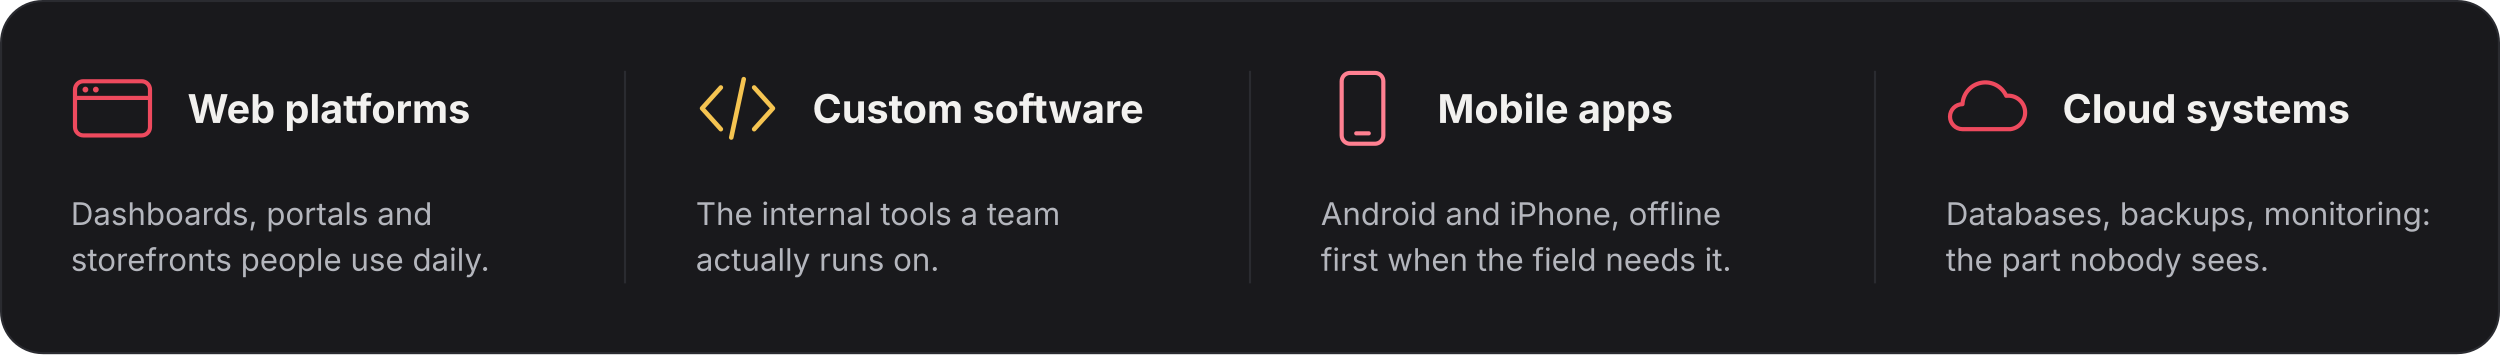
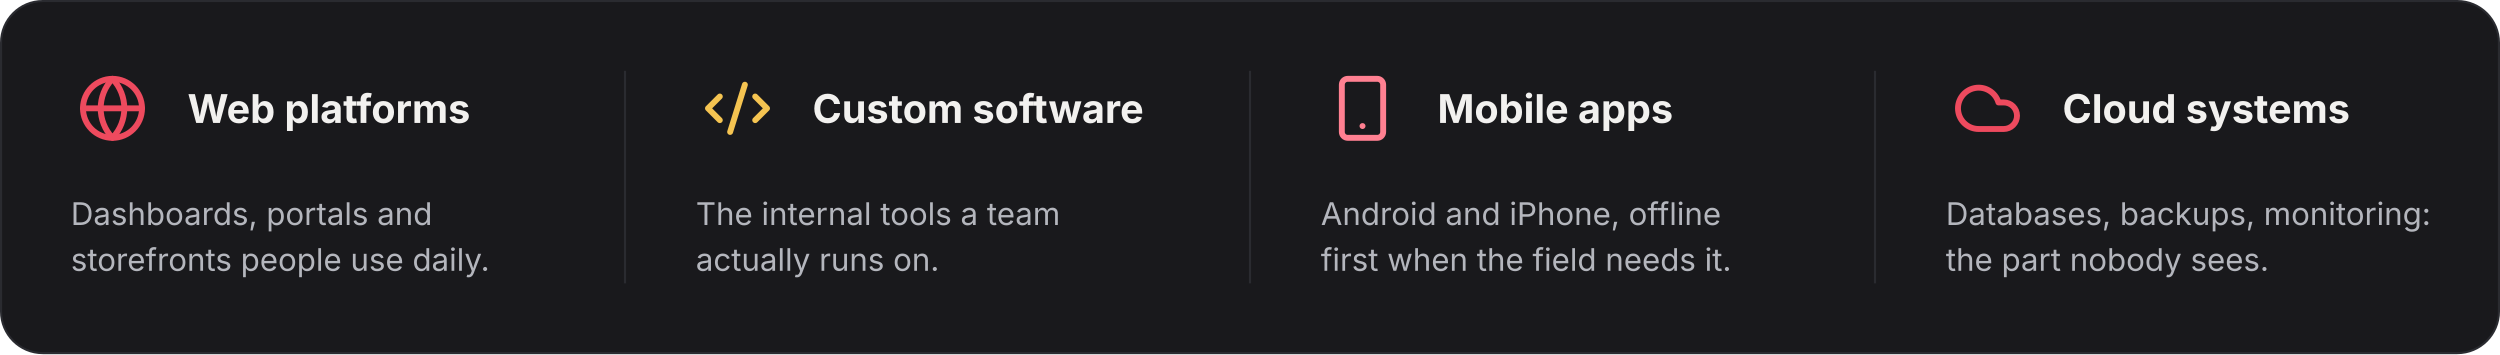
<svg xmlns="http://www.w3.org/2000/svg" width="1200" height="170" viewBox="0 0 1200 170" role="img" aria-label="What we build: web platforms, custom software, mobile apps, cloud systems">
  <style>
    .h { font: 700 19px Inter,'Segoe UI Variable Display','Segoe UI',-apple-system,BlinkMacSystemFont,Helvetica,Arial,sans-serif; fill: #f2f1ef; }
    .b { font: 400 15px Inter,'Segoe UI Variable Display','Segoe UI',-apple-system,BlinkMacSystemFont,Helvetica,Arial,sans-serif; fill: #b4b6bd; }
    .ic { animation: bob 6s ease-in-out infinite; }
    @keyframes bob { 0%,100%{transform:translate(0,0)} 50%{transform:translate(0,-3px)} }
    @media (prefers-reduced-motion: reduce){*{animation:none!important}}
  </style>
  <rect x=".5" y=".5" width="1199" height="169" rx="20" fill="#19191c" stroke="#2a2b30" />
  <g transform="translate(54 52)">
    <g class="ic" style="animation-delay:-0.0s">
-       <rect x="-18" y="-13" width="36" height="26" rx="4" fill="none" stroke="#ee4a5e" stroke-width="2" />
-       <path d="M-18 -5 H18" stroke="#ee4a5e" stroke-width="2" />
-       <circle cx="-13" cy="-9" r="1.4" fill="#ee4a5e" />
-       <circle cx="-8" cy="-9" r="1.4" fill="#ee4a5e" />
+       <g transform="translate(-17.0 -17.0) scale(1.4167)" fill="none" stroke="#ee4a5e" stroke-width="2.0" stroke-linecap="round" stroke-linejoin="round">
+         <circle cx="12" cy="12" r="10" />
+         <path d="M12 2a14.5 14.5 0 0 0 0 20 14.5 14.5 0 0 0 0-20" />
+         <path d="M2 12h20" />
+       </g>
    </g>
  </g>
  <text x="90" y="59" class="h">Web platforms</text>
  <text x="34" y="108" class="b">Dashboards, portals and</text>
  <text x="34" y="130" class="b">storefronts people use daily.</text>
  <path d="M300 34 V136" stroke="#2a2b30" />
  <g transform="translate(354 52)">
    <g class="ic" style="animation-delay:-1.5s">
-       <path d="M-8 -10 L-17 0 L-8 10 M8 -10 L17 0 L8 10 M3 -14 L-3 14" fill="none" stroke="#f5c451" stroke-width="2.2" stroke-linecap="round" stroke-linejoin="round" />
+       <g transform="translate(-17.0 -17.0) scale(1.4167)" fill="none" stroke="#f5c451" stroke-width="2.0" stroke-linecap="round" stroke-linejoin="round">
+         <path d="m18 16 4-4-4-4" />
+         <path d="m6 8-4 4 4 4" />
+         <path d="m14.5 4-5 16" />
+       </g>
    </g>
  </g>
  <text x="390" y="59" class="h">Custom software</text>
  <text x="334" y="108" class="b">The internal tools a team</text>
  <text x="334" y="130" class="b">actually runs on.</text>
  <path d="M600 34 V136" stroke="#2a2b30" />
  <g transform="translate(654 52)">
    <g class="ic" style="animation-delay:-3.0s">
-       <rect x="-10" y="-17" width="20" height="34" rx="4" fill="none" stroke="#ff8091" stroke-width="2" />
-       <path d="M-3 12 H3" stroke="#ff8091" stroke-width="2" stroke-linecap="round" />
+       <g transform="translate(-17.0 -17.0) scale(1.4167)" fill="none" stroke="#ff8091" stroke-width="2.0" stroke-linecap="round" stroke-linejoin="round">
+         <rect width="14" height="20" x="5" y="2" rx="2" ry="2" />
+         <path d="M12 18h.01" />
+       </g>
    </g>
  </g>
  <text x="690" y="59" class="h">Mobile apps</text>
  <text x="634" y="108" class="b">Android and iPhone, offline</text>
  <text x="634" y="130" class="b">first when the field needs it.</text>
  <path d="M900 34 V136" stroke="#2a2b30" />
  <g transform="translate(954 52)">
    <g class="ic" style="animation-delay:-4.5s">
-       <path d="M-12 10 H11 A8 8 0 0 0 9 -6 A11 11 0 0 0 -12 -2 A6 6 0 0 0 -12 10 Z" fill="none" stroke="#ee4a5e" stroke-width="2" stroke-linejoin="round" />
+       <g transform="translate(-17.0 -17.0) scale(1.4167)" fill="none" stroke="#ee4a5e" stroke-width="2.0" stroke-linecap="round" stroke-linejoin="round">
+         <path d="M17.5 19H9a7 7 0 1 1 6.71-9h1.79a4.5 4.5 0 1 1 0 9Z" />
+       </g>
    </g>
  </g>
  <text x="990" y="59" class="h">Cloud systems</text>
  <text x="934" y="108" class="b">Databases, backups, monitoring:</text>
  <text x="934" y="130" class="b">the part nobody sees.</text>
</svg>
